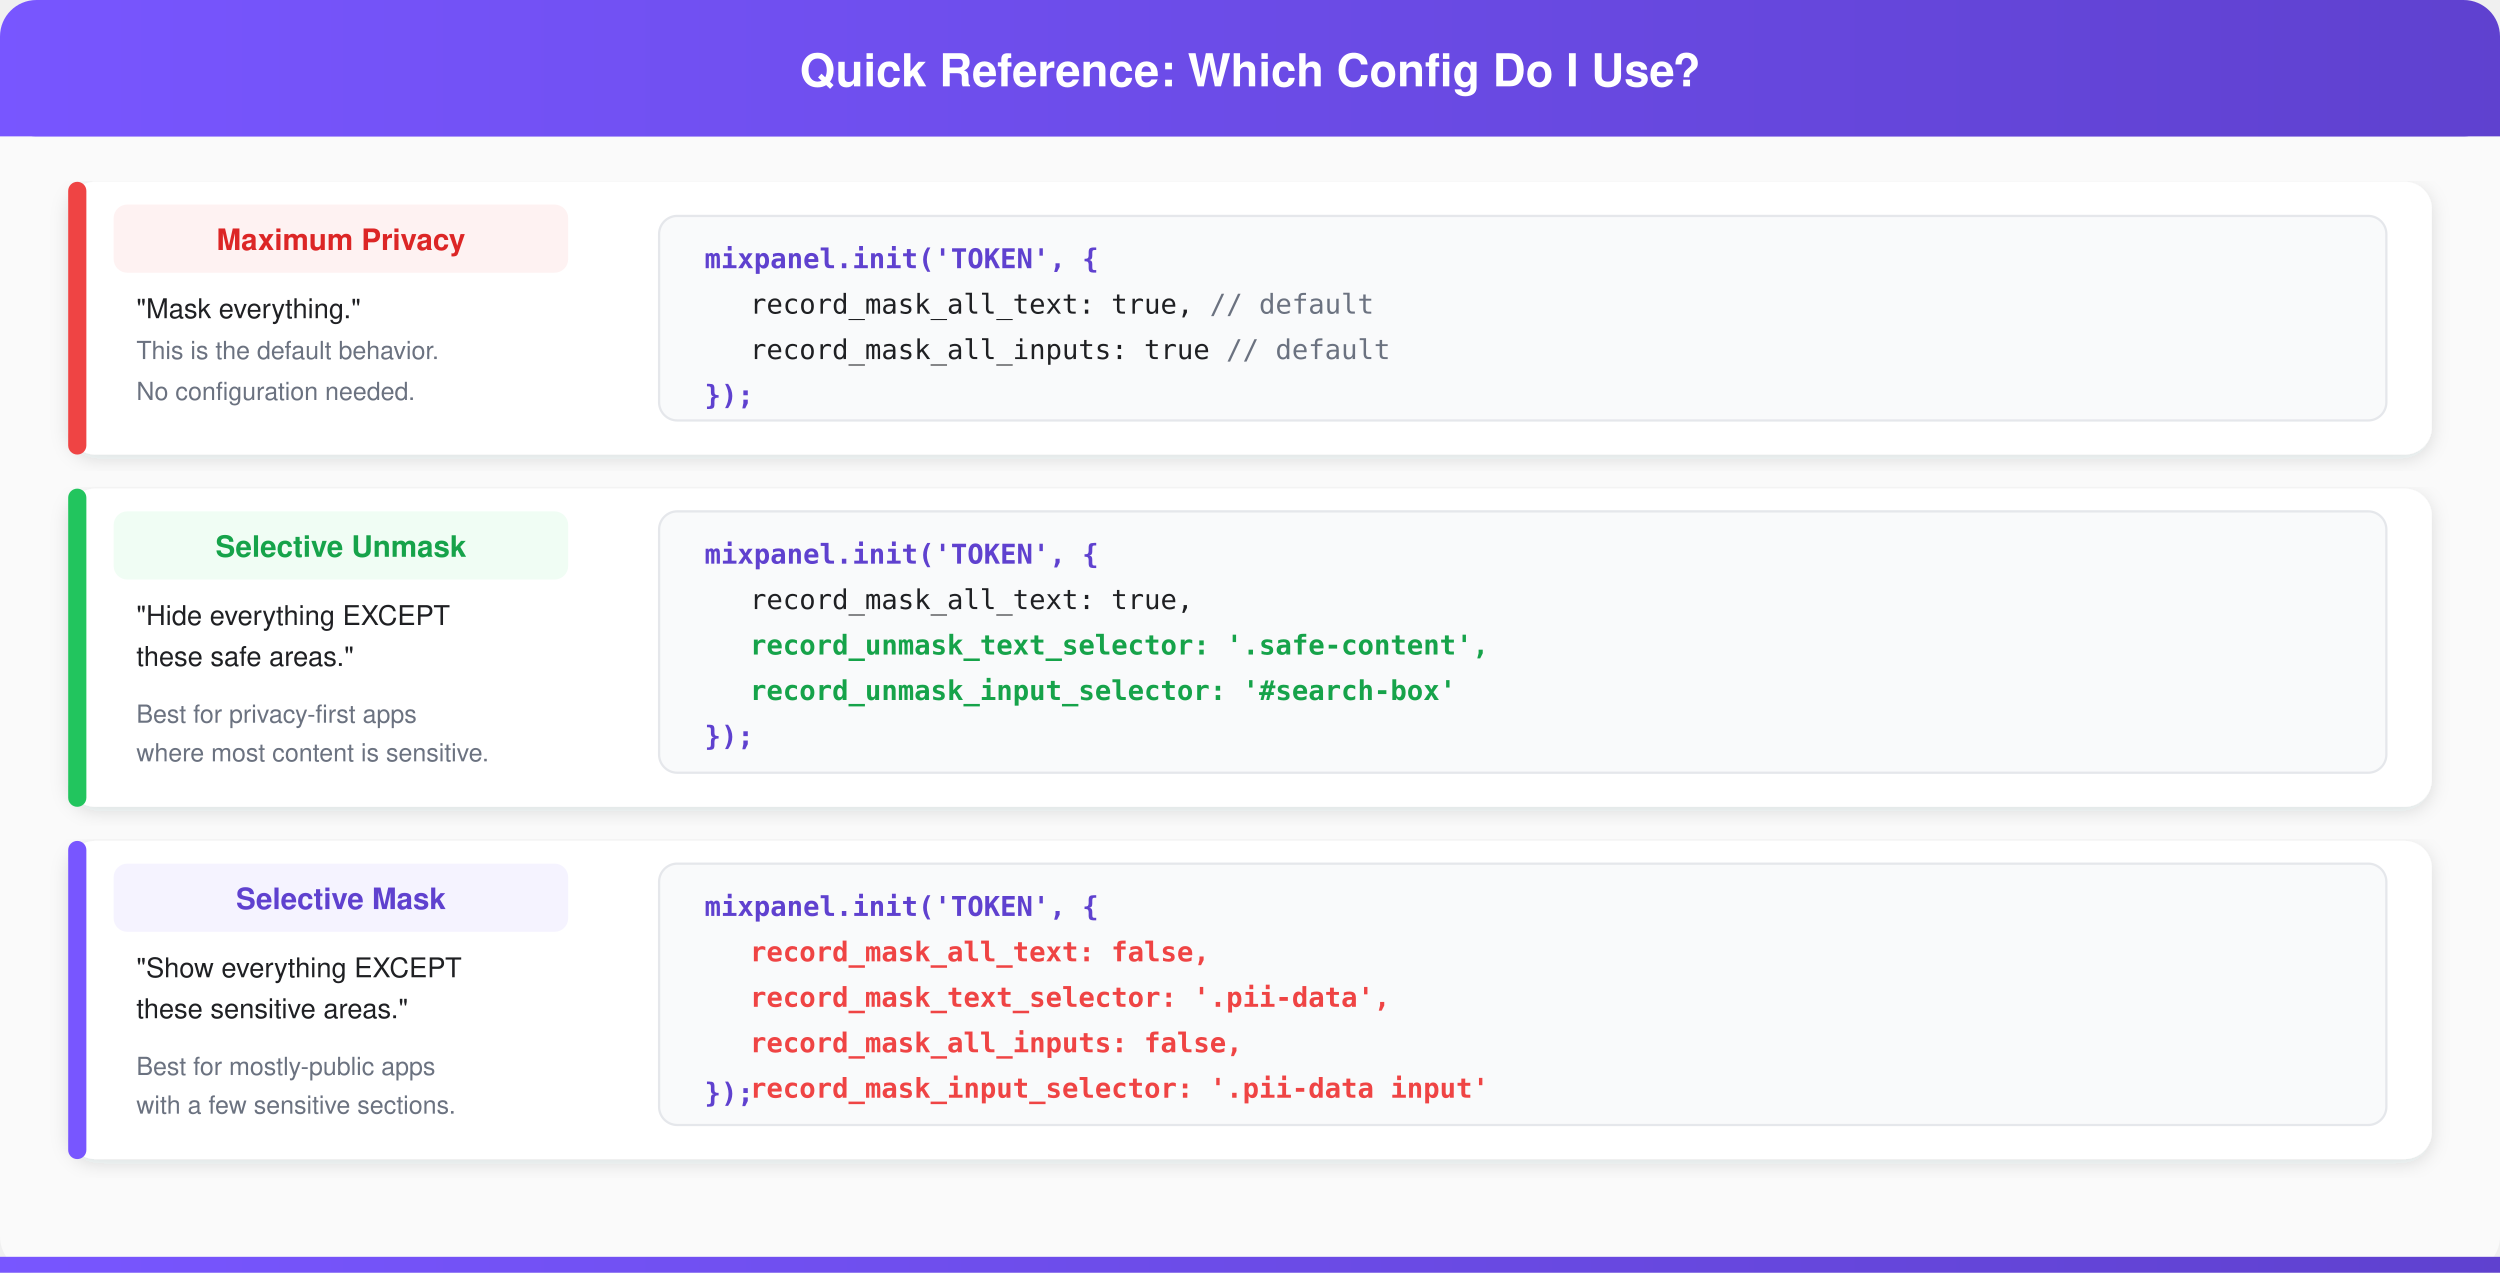
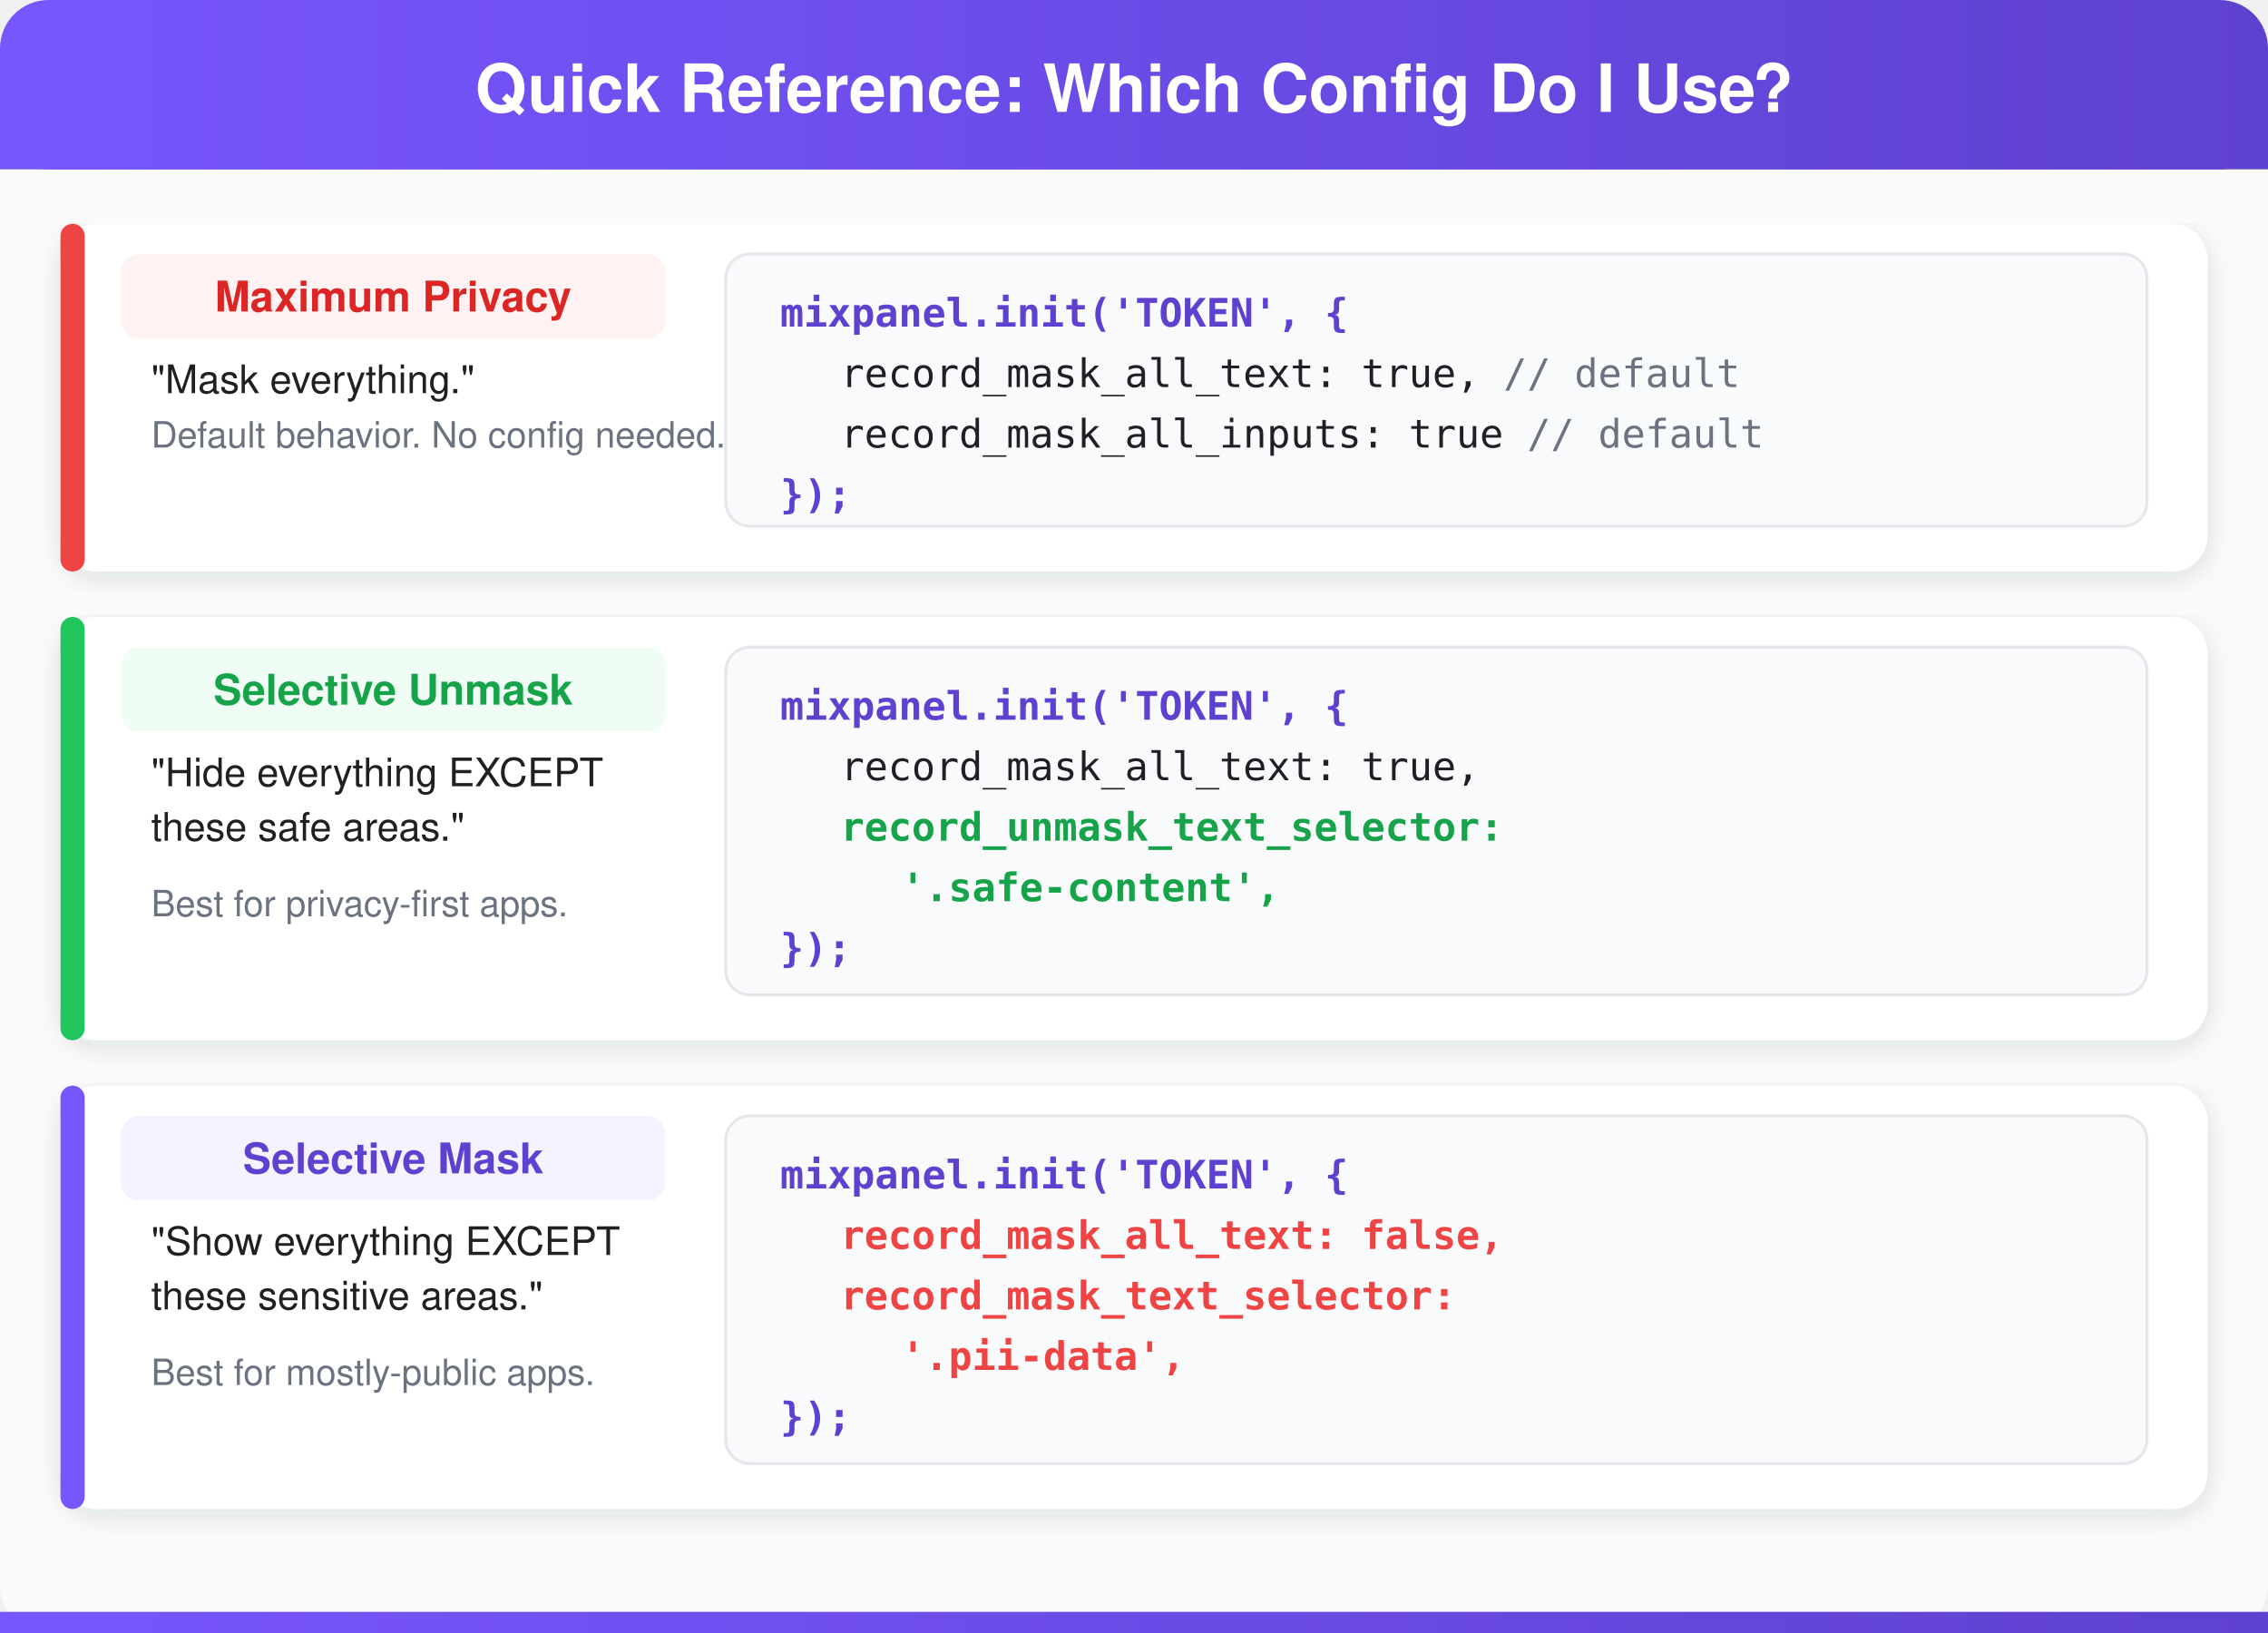
- <svg xmlns="http://www.w3.org/2000/svg" viewBox="0 0 1100 560" font-family="-apple-system, BlinkMacSystemFont, 'Segoe UI', Helvetica, Arial, sans-serif">
+ <svg xmlns="http://www.w3.org/2000/svg" viewBox="0 0 750 540" font-family="-apple-system, BlinkMacSystemFont, 'Segoe UI', Helvetica, Arial, sans-serif">
  <defs>
    <linearGradient id="hGrad6" x1="0%" y1="0%" x2="100%" y2="0%">
      <stop offset="0%" style="stop-color:#7856ff" />
      <stop offset="100%" style="stop-color:#5f41cf" />
    </linearGradient>
    <filter id="sh6" x="-2%" y="-2%" width="104%" height="108%">
      <feDropShadow dx="0" dy="2" stdDeviation="4" flood-color="#1f202320" />
    </filter>
  </defs>
-   <rect width="1100" height="560" rx="16" fill="#fafafa" />
-   <rect width="1100" height="60" rx="16" fill="url(#hGrad6)" />
-   <rect y="30" width="1100" height="30" fill="url(#hGrad6)" />
-   <text x="550" y="38" text-anchor="middle" fill="white" font-size="20" font-weight="700">Quick Reference: Which Config Do I Use?</text>
-   <rect x="30" y="80" width="1040" height="120" rx="12" fill="white" filter="url(#sh6)" />
-   <rect x="30" y="80" width="8" height="120" rx="4" fill="#ef4444" />
-   <rect x="50" y="90" width="200" height="30" rx="6" fill="#fef2f2" />
-   <text x="150" y="110" text-anchor="middle" fill="#dc2626" font-size="13" font-weight="700">Maximum Privacy</text>
-   <text x="60" y="140" fill="#1f2023" font-size="12">"Mask everything."</text>
-   <text x="60" y="158" fill="#6b7280" font-size="11">This is the default behavior.</text>
-   <text x="60" y="176" fill="#6b7280" font-size="11">No configuration needed.</text>
-   <rect x="290" y="95" width="760" height="90" rx="8" fill="#f9fafb" stroke="#e5e7eb" stroke-width="1" />
-   <text x="310" y="118" fill="#5f41cf" font-size="12" font-weight="600" font-family="monospace">mixpanel.init('TOKEN', {</text>
-   <text x="330" y="138" fill="#1f2023" font-size="12" font-family="monospace">record_mask_all_text: true,     <tspan fill="#6b7280">// default</tspan>
+   <rect width="750" height="540" rx="16" fill="#fafafa" />
+   <rect width="750" height="56" rx="16" fill="url(#hGrad6)" />
+   <rect y="28" width="750" height="28" fill="url(#hGrad6)" />
+   <text x="375" y="37" text-anchor="middle" fill="white" font-size="22" font-weight="700">Quick Reference: Which Config Do I Use?</text>
+   <rect x="20" y="74" width="710" height="115" rx="12" fill="white" filter="url(#sh6)" />
+   <rect x="20" y="74" width="8" height="115" rx="4" fill="#ef4444" />
+   <rect x="40" y="84" width="180" height="28" rx="6" fill="#fef2f2" />
+   <text x="130" y="103" text-anchor="middle" fill="#dc2626" font-size="14" font-weight="700">Maximum Privacy</text>
+   <text x="50" y="130" fill="#1f2023" font-size="13">"Mask everything."</text>
+   <text x="50" y="148" fill="#6b7280" font-size="12">Default behavior. No config needed.</text>
+   <text x="50" y="174" fill="#6b7280" font-size="12" />
+   <rect x="240" y="84" width="470" height="90" rx="8" fill="#f9fafb" stroke="#e5e7eb" stroke-width="1" />
+   <text x="258" y="108" fill="#5f41cf" font-size="13" font-weight="600" font-family="monospace">mixpanel.init('TOKEN', {</text>
+   <text x="278" y="128" fill="#1f2023" font-size="13" font-family="monospace">record_mask_all_text: true,    <tspan fill="#6b7280">// default</tspan>
  </text>
-   <text x="330" y="158" fill="#1f2023" font-size="12" font-family="monospace">record_mask_all_inputs: true    <tspan fill="#6b7280">// default</tspan>
+   <text x="278" y="148" fill="#1f2023" font-size="13" font-family="monospace">record_mask_all_inputs: true   <tspan fill="#6b7280">// default</tspan>
  </text>
-   <text x="310" y="178" fill="#5f41cf" font-size="12" font-weight="600" font-family="monospace">});</text>
-   <rect x="30" y="215" width="1040" height="140" rx="12" fill="white" filter="url(#sh6)" />
-   <rect x="30" y="215" width="8" height="140" rx="4" fill="#22c55e" />
-   <rect x="50" y="225" width="200" height="30" rx="6" fill="#f0fdf4" />
-   <text x="150" y="245" text-anchor="middle" fill="#16a34a" font-size="13" font-weight="700">Selective Unmask</text>
-   <text x="60" y="275" fill="#1f2023" font-size="12">"Hide everything EXCEPT</text>
-   <text x="60" y="293" fill="#1f2023" font-size="12">these safe areas."</text>
-   <text x="60" y="318" fill="#6b7280" font-size="11">Best for privacy-first apps</text>
-   <text x="60" y="335" fill="#6b7280" font-size="11">where most content is sensitive.</text>
-   <rect x="290" y="225" width="760" height="115" rx="8" fill="#f9fafb" stroke="#e5e7eb" stroke-width="1" />
-   <text x="310" y="248" fill="#5f41cf" font-size="12" font-weight="600" font-family="monospace">mixpanel.init('TOKEN', {</text>
-   <text x="330" y="268" fill="#1f2023" font-size="12" font-family="monospace">record_mask_all_text: true,</text>
-   <text x="330" y="288" fill="#16a34a" font-size="12" font-family="monospace" font-weight="600">record_unmask_text_selector: '.safe-content',</text>
-   <text x="330" y="308" fill="#16a34a" font-size="12" font-family="monospace" font-weight="600">record_unmask_input_selector: '#search-box'</text>
-   <text x="310" y="328" fill="#5f41cf" font-size="12" font-weight="600" font-family="monospace">});</text>
-   <rect x="30" y="370" width="1040" height="140" rx="12" fill="white" filter="url(#sh6)" />
-   <rect x="30" y="370" width="8" height="140" rx="4" fill="#7856ff" />
-   <rect x="50" y="380" width="200" height="30" rx="6" fill="#f5f3ff" />
-   <text x="150" y="400" text-anchor="middle" fill="#5f41cf" font-size="13" font-weight="700">Selective Mask</text>
-   <text x="60" y="430" fill="#1f2023" font-size="12">"Show everything EXCEPT</text>
-   <text x="60" y="448" fill="#1f2023" font-size="12">these sensitive areas."</text>
-   <text x="60" y="473" fill="#6b7280" font-size="11">Best for mostly-public apps</text>
-   <text x="60" y="490" fill="#6b7280" font-size="11">with a few sensitive sections.</text>
-   <rect x="290" y="380" width="760" height="115" rx="8" fill="#f9fafb" stroke="#e5e7eb" stroke-width="1" />
-   <text x="310" y="403" fill="#5f41cf" font-size="12" font-weight="600" font-family="monospace">mixpanel.init('TOKEN', {</text>
-   <text x="330" y="423" fill="#ef4444" font-size="12" font-family="monospace" font-weight="600">record_mask_all_text: false,</text>
-   <text x="330" y="443" fill="#ef4444" font-size="12" font-family="monospace" font-weight="600">record_mask_text_selector: '.pii-data',</text>
-   <text x="330" y="463" fill="#ef4444" font-size="12" font-family="monospace" font-weight="600">record_mask_all_inputs: false,</text>
-   <text x="330" y="483" fill="#ef4444" font-size="12" font-family="monospace" font-weight="600">record_mask_input_selector: '.pii-data input'</text>
-   <text x="310" y="485" fill="#5f41cf" font-size="12" font-weight="600" font-family="monospace">});</text>
-   <rect y="553" width="1100" height="7" fill="url(#hGrad6)" />
+   <text x="258" y="168" fill="#5f41cf" font-size="13" font-weight="600" font-family="monospace">});</text>
+   <rect x="20" y="204" width="710" height="140" rx="12" fill="white" filter="url(#sh6)" />
+   <rect x="20" y="204" width="8" height="140" rx="4" fill="#22c55e" />
+   <rect x="40" y="214" width="180" height="28" rx="6" fill="#f0fdf4" />
+   <text x="130" y="233" text-anchor="middle" fill="#16a34a" font-size="14" font-weight="700">Selective Unmask</text>
+   <text x="50" y="260" fill="#1f2023" font-size="13">"Hide everything EXCEPT</text>
+   <text x="50" y="278" fill="#1f2023" font-size="13">these safe areas."</text>
+   <text x="50" y="303" fill="#6b7280" font-size="12">Best for privacy-first apps.</text>
+   <rect x="240" y="214" width="470" height="115" rx="8" fill="#f9fafb" stroke="#e5e7eb" stroke-width="1" />
+   <text x="258" y="238" fill="#5f41cf" font-size="13" font-weight="600" font-family="monospace">mixpanel.init('TOKEN', {</text>
+   <text x="278" y="258" fill="#1f2023" font-size="13" font-family="monospace">record_mask_all_text: true,</text>
+   <text x="278" y="278" fill="#16a34a" font-size="13" font-family="monospace" font-weight="600">record_unmask_text_selector:</text>
+   <text x="298" y="298" fill="#16a34a" font-size="13" font-family="monospace" font-weight="600">'.safe-content',</text>
+   <text x="258" y="318" fill="#5f41cf" font-size="13" font-weight="600" font-family="monospace">});</text>
+   <rect x="20" y="359" width="710" height="140" rx="12" fill="white" filter="url(#sh6)" />
+   <rect x="20" y="359" width="8" height="140" rx="4" fill="#7856ff" />
+   <rect x="40" y="369" width="180" height="28" rx="6" fill="#f5f3ff" />
+   <text x="130" y="388" text-anchor="middle" fill="#5f41cf" font-size="14" font-weight="700">Selective Mask</text>
+   <text x="50" y="415" fill="#1f2023" font-size="13">"Show everything EXCEPT</text>
+   <text x="50" y="433" fill="#1f2023" font-size="13">these sensitive areas."</text>
+   <text x="50" y="458" fill="#6b7280" font-size="12">Best for mostly-public apps.</text>
+   <rect x="240" y="369" width="470" height="115" rx="8" fill="#f9fafb" stroke="#e5e7eb" stroke-width="1" />
+   <text x="258" y="393" fill="#5f41cf" font-size="13" font-weight="600" font-family="monospace">mixpanel.init('TOKEN', {</text>
+   <text x="278" y="413" fill="#ef4444" font-size="13" font-family="monospace" font-weight="600">record_mask_all_text: false,</text>
+   <text x="278" y="433" fill="#ef4444" font-size="13" font-family="monospace" font-weight="600">record_mask_text_selector:</text>
+   <text x="298" y="453" fill="#ef4444" font-size="13" font-family="monospace" font-weight="600">'.pii-data',</text>
+   <text x="258" y="473" fill="#5f41cf" font-size="13" font-weight="600" font-family="monospace">});</text>
+   <rect y="533" width="750" height="7" fill="url(#hGrad6)" />
</svg>
